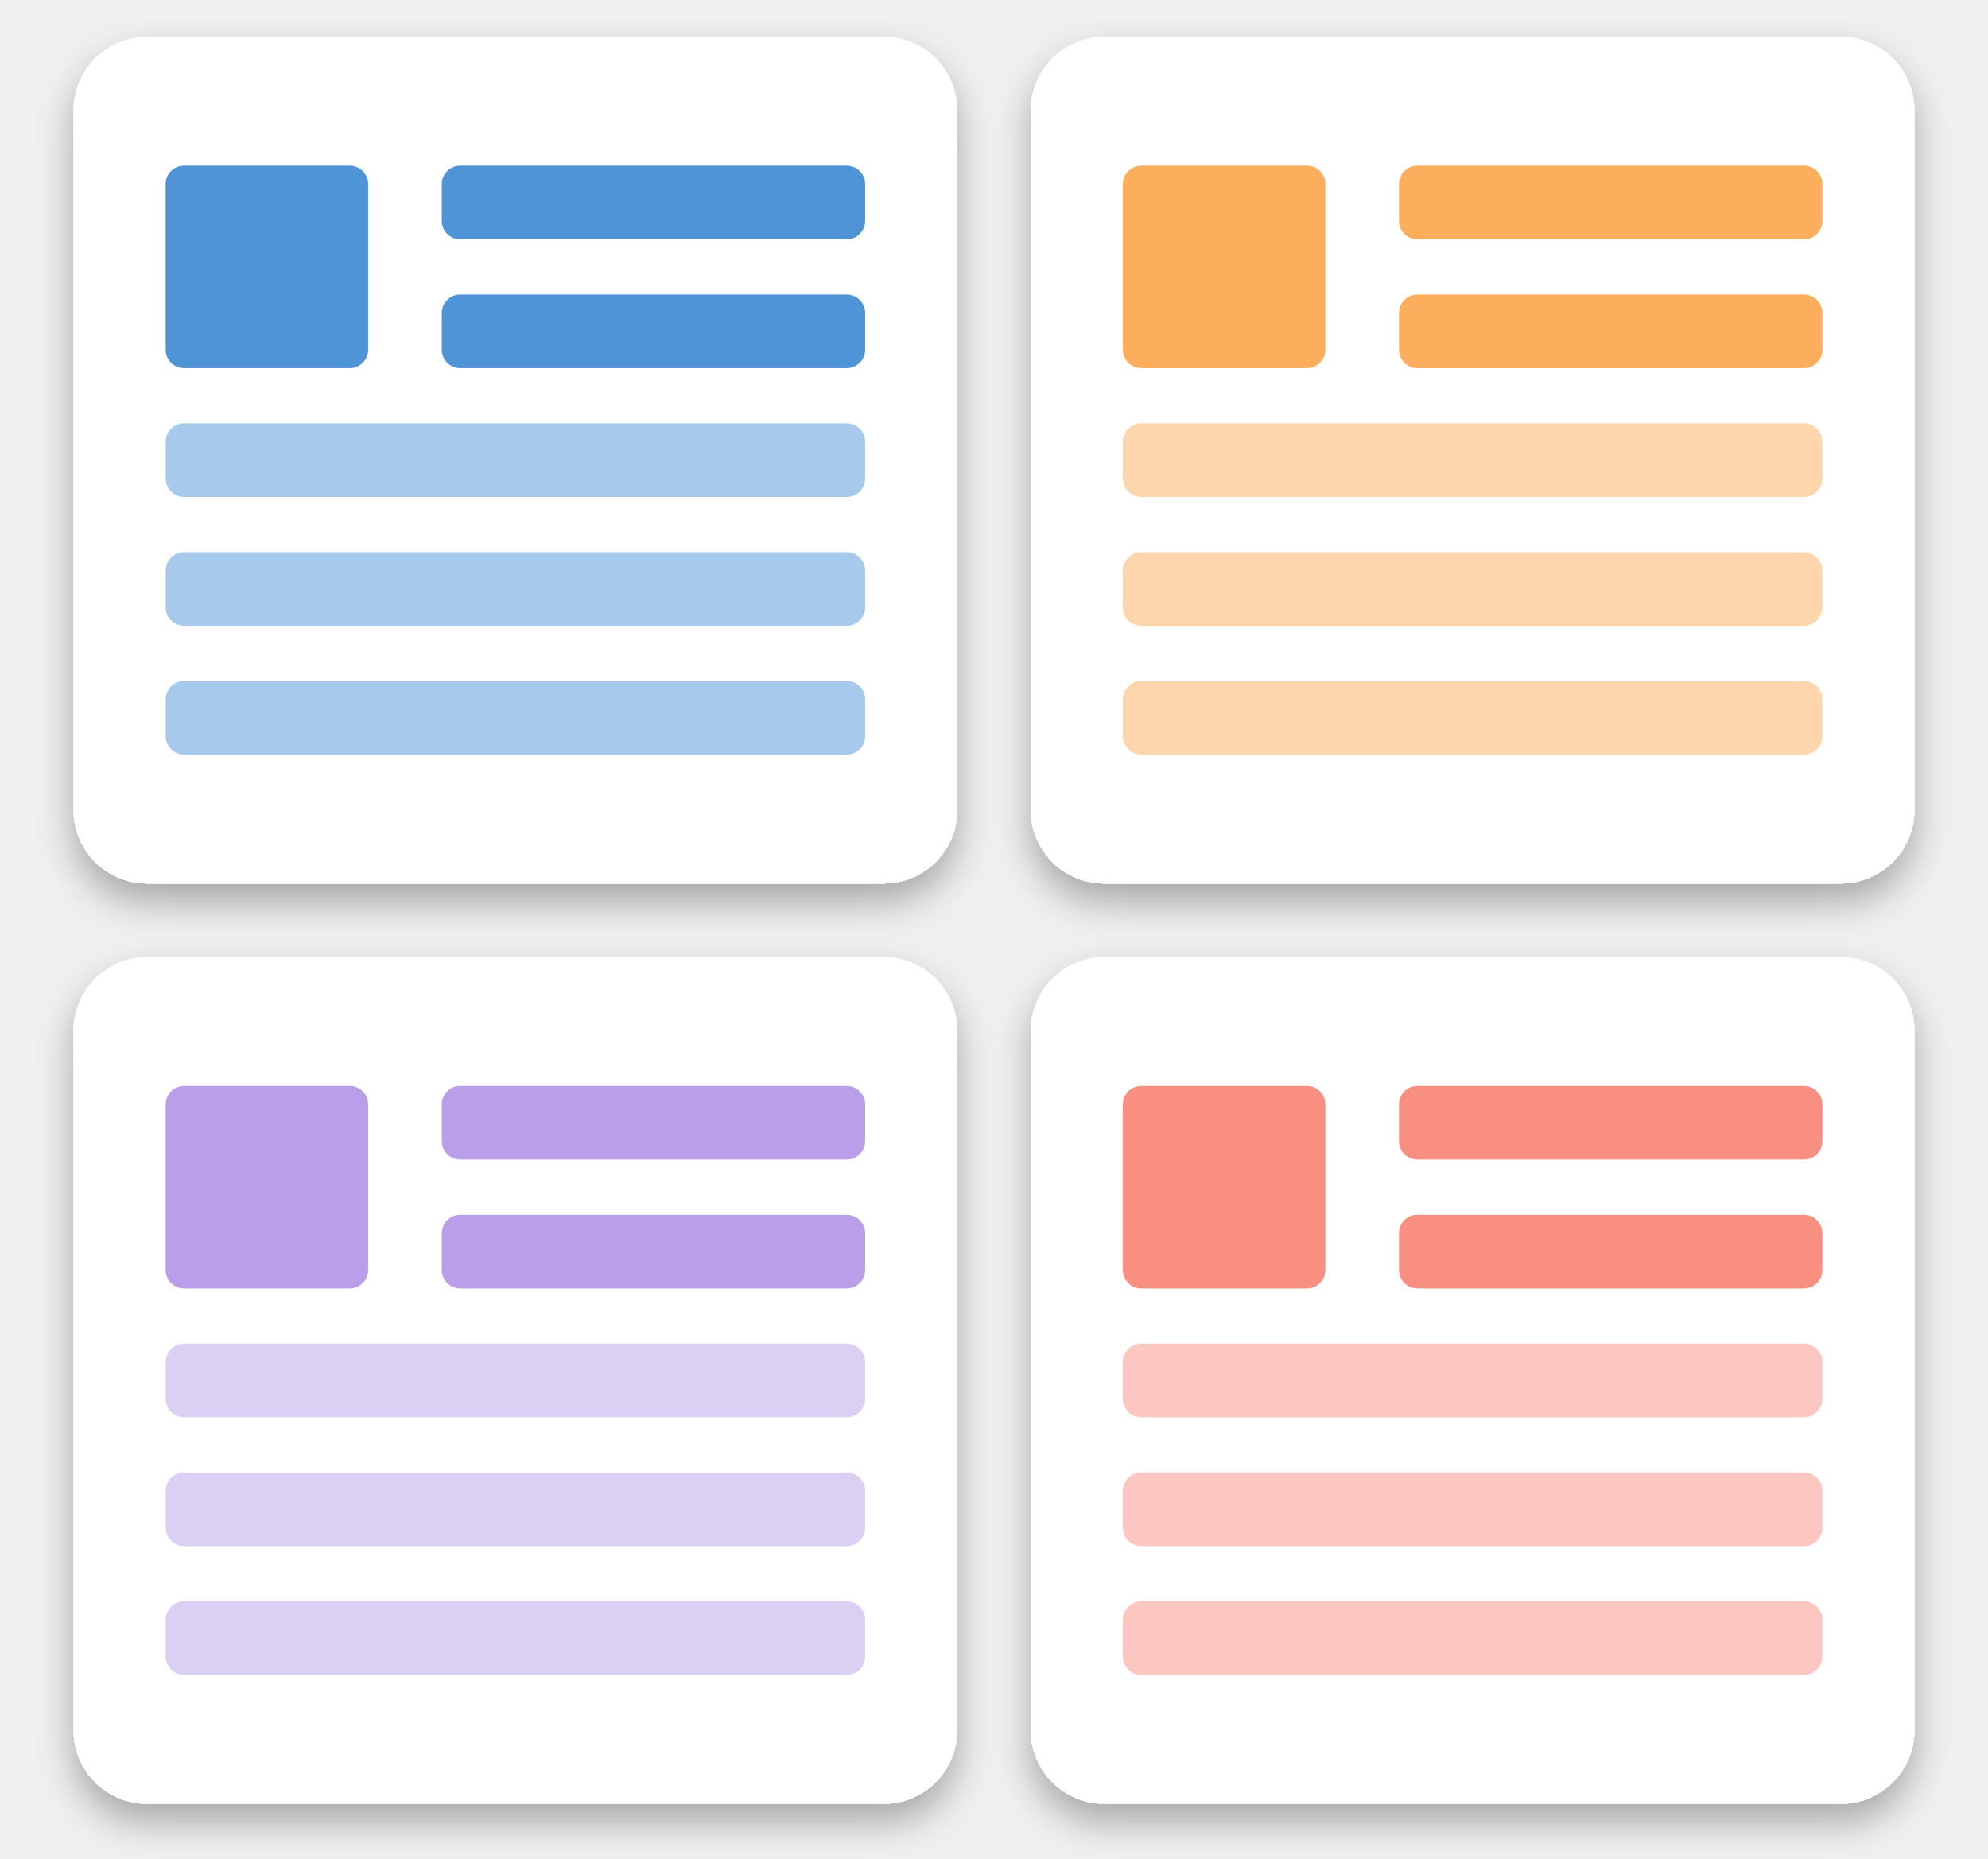
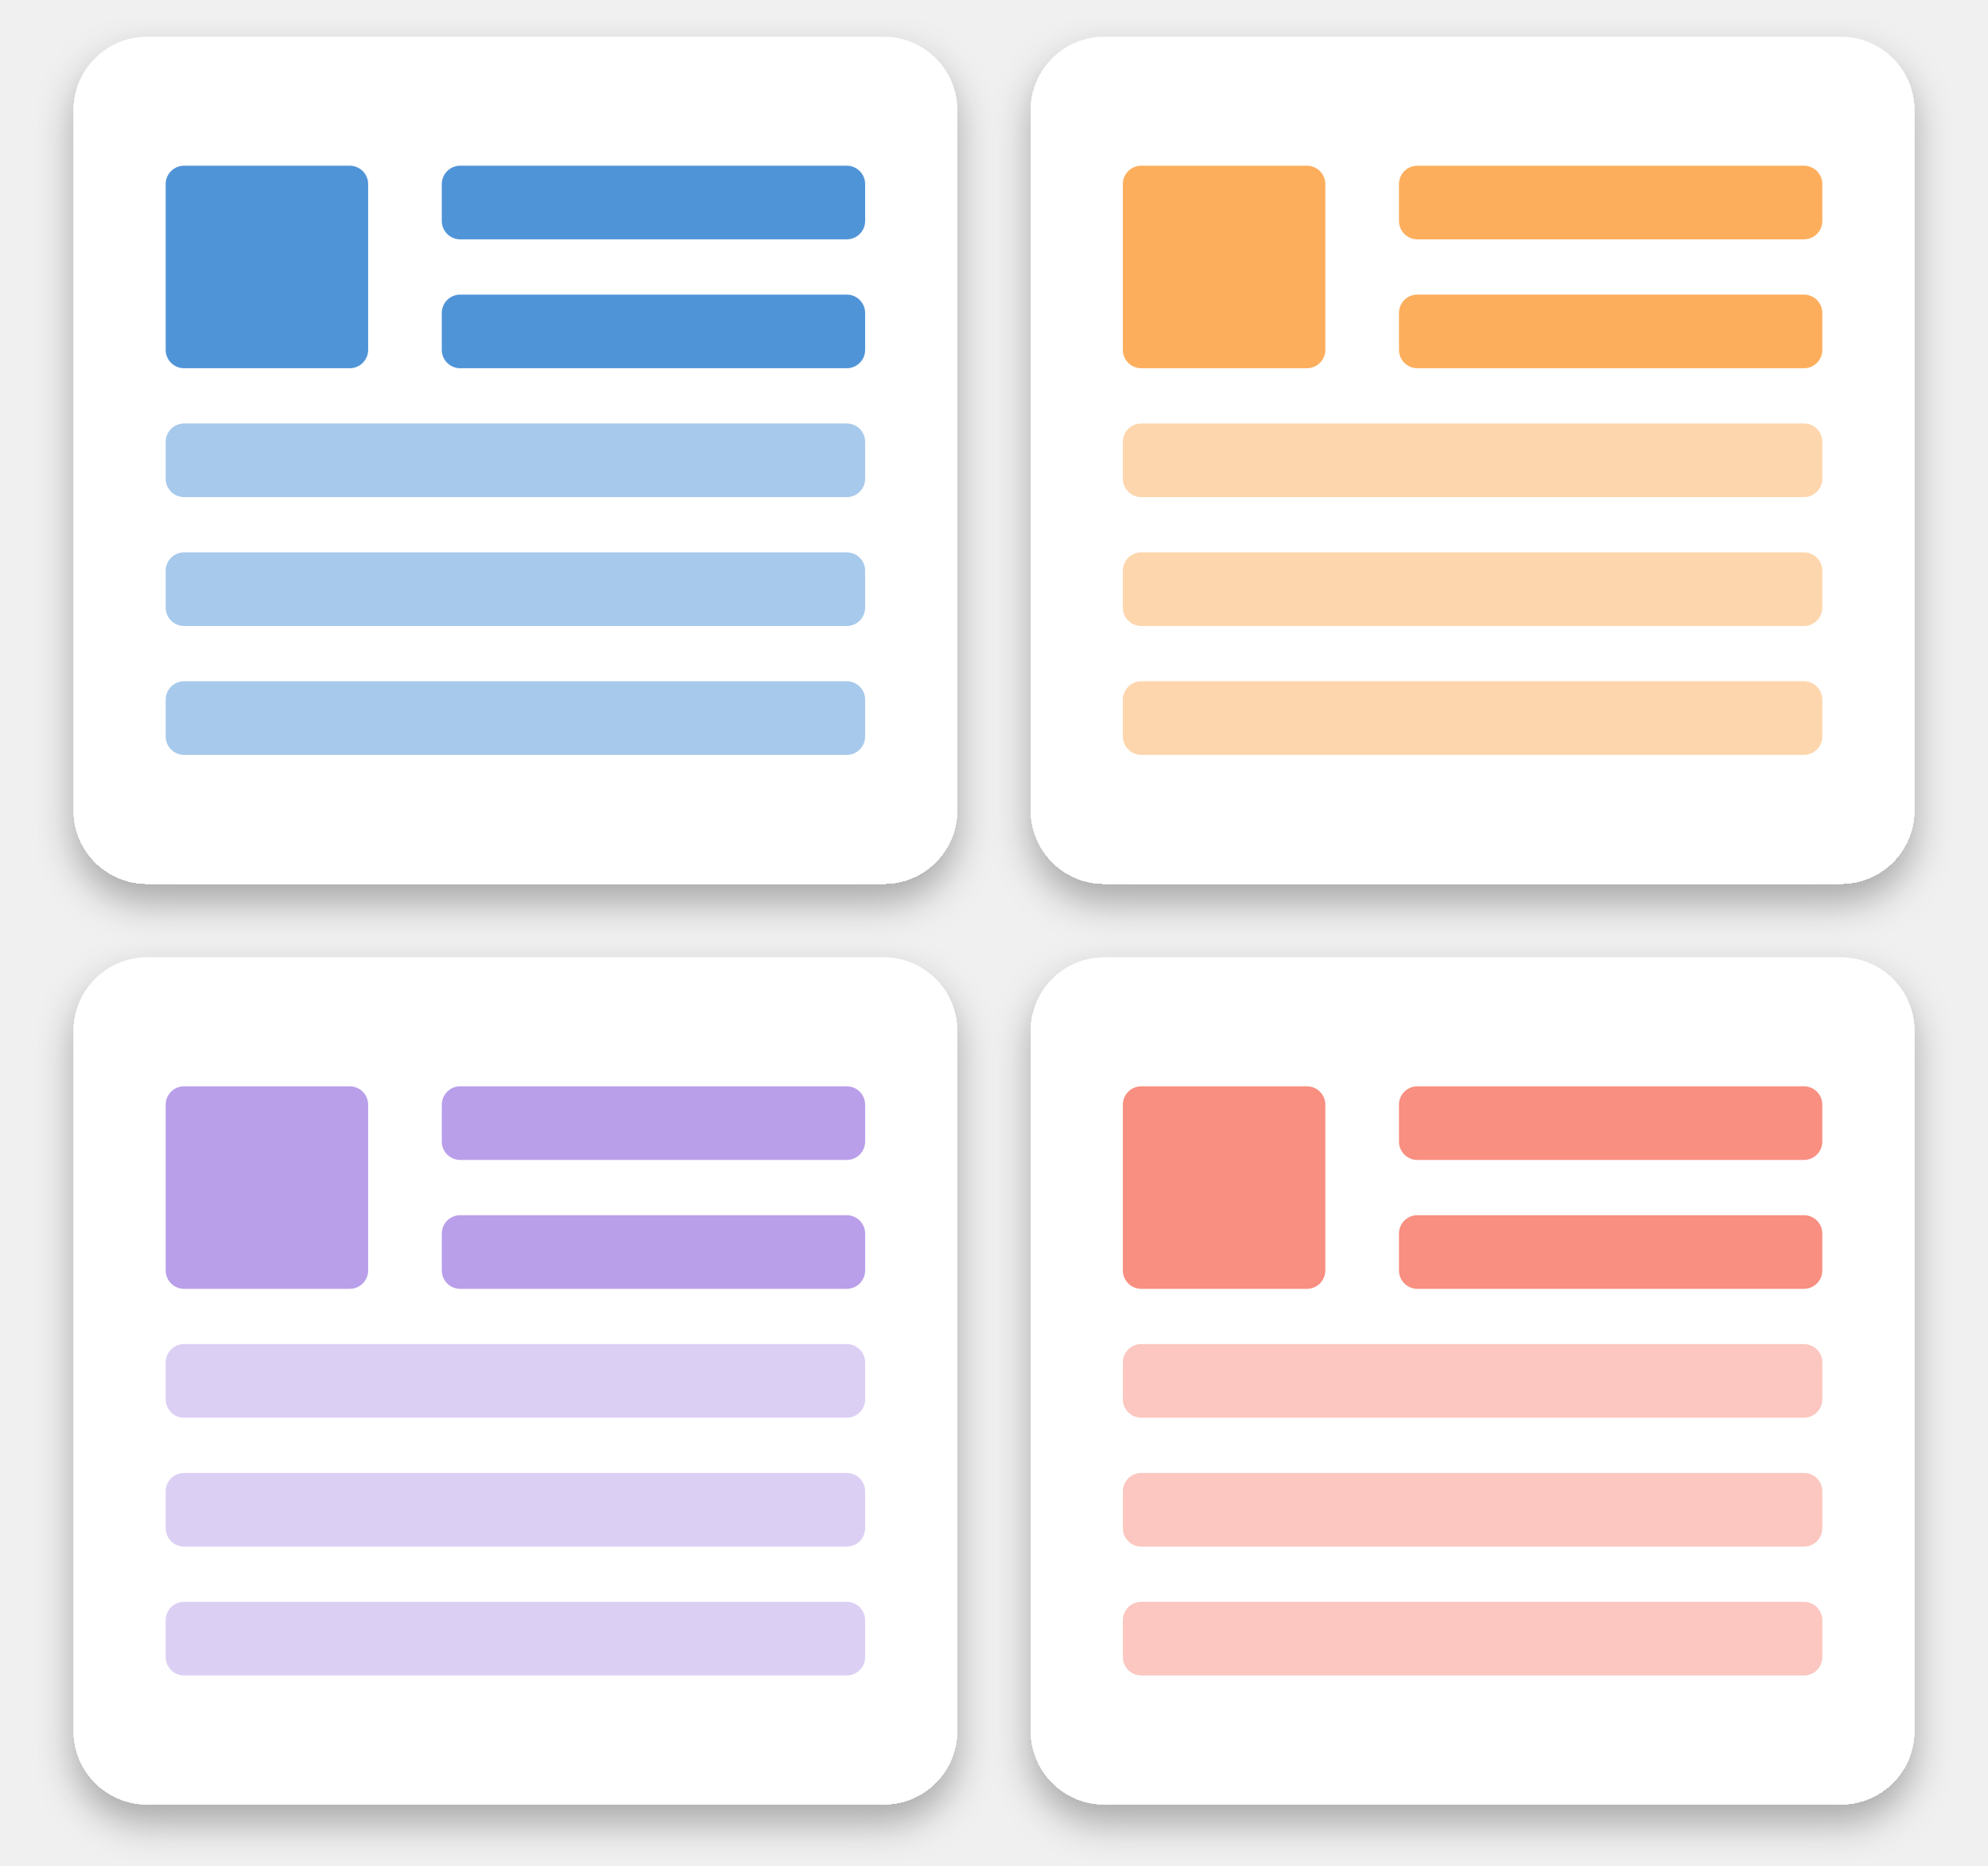
- <svg xmlns="http://www.w3.org/2000/svg" width="108" height="101" viewBox="0 0 108 101" fill="none">
-   <g filter="url(#filter0_d_5075_135714)">
-     <rect x="56" y="2" width="48" height="46" rx="4" fill="white" />
+ <svg xmlns="http://www.w3.org/2000/svg" width="81" height="76" viewBox="0 0 81 76" fill="none">
+   <g filter="url(#filter0_d_5203_9596)">
+     <rect x="42" y="1.5" width="36" height="34.5" rx="3" fill="white" />
  </g>
-   <rect opacity="0.5" x="61" y="37" width="38" height="4" rx="1" fill="#FDAE5C" />
-   <rect opacity="0.5" x="61" y="30" width="38" height="4" rx="1" fill="#FDAE5C" />
-   <rect opacity="0.5" x="61" y="23" width="38" height="4" rx="1" fill="#FDAE5C" />
-   <rect x="76" y="16" width="23" height="4" rx="1" fill="#FDAE5C" />
-   <rect x="76" y="9" width="23" height="4" rx="1" fill="#FDAE5C" />
-   <rect x="61" y="9" width="11" height="11" rx="1" fill="#FDAE5C" />
-   <g filter="url(#filter1_d_5075_135714)">
-     <rect x="4" y="2" width="48" height="46" rx="4" fill="white" />
+   <rect opacity="0.5" x="45.75" y="27.75" width="28.5" height="3" rx="0.75" fill="#FDAE5C" />
+   <rect opacity="0.5" x="45.75" y="22.5" width="28.5" height="3" rx="0.75" fill="#FDAE5C" />
+   <rect opacity="0.5" x="45.75" y="17.25" width="28.5" height="3" rx="0.75" fill="#FDAE5C" />
+   <rect x="57" y="12" width="17.25" height="3" rx="0.75" fill="#FDAE5C" />
+   <rect x="57" y="6.75" width="17.25" height="3" rx="0.75" fill="#FDAE5C" />
+   <rect x="45.75" y="6.75" width="8.25" height="8.25" rx="0.75" fill="#FDAE5C" />
+   <g filter="url(#filter1_d_5203_9596)">
+     <rect x="3" y="1.5" width="36" height="34.5" rx="3" fill="white" />
  </g>
-   <rect opacity="0.5" x="9" y="37" width="38" height="4" rx="1" fill="#5094D8" />
-   <rect opacity="0.5" x="9" y="30" width="38" height="4" rx="1" fill="#5094D8" />
-   <rect opacity="0.5" x="9" y="23" width="38" height="4" rx="1" fill="#5094D8" />
-   <rect x="24" y="16" width="23" height="4" rx="1" fill="#5094D8" />
-   <rect x="24" y="9" width="23" height="4" rx="1" fill="#5094D8" />
-   <rect x="9" y="9" width="11" height="11" rx="1" fill="#5094D8" />
-   <g filter="url(#filter2_d_5075_135714)">
-     <rect x="56" y="52" width="48" height="46" rx="4" fill="white" />
+   <rect opacity="0.5" x="6.75" y="27.75" width="28.5" height="3" rx="0.75" fill="#5094D8" />
+   <rect opacity="0.5" x="6.75" y="22.5" width="28.5" height="3" rx="0.75" fill="#5094D8" />
+   <rect opacity="0.5" x="6.75" y="17.25" width="28.5" height="3" rx="0.75" fill="#5094D8" />
+   <rect x="18" y="12" width="17.25" height="3" rx="0.75" fill="#5094D8" />
+   <rect x="18" y="6.75" width="17.25" height="3" rx="0.75" fill="#5094D8" />
+   <rect x="6.75" y="6.75" width="8.25" height="8.25" rx="0.75" fill="#5094D8" />
+   <g filter="url(#filter2_d_5203_9596)">
+     <rect x="42" y="39" width="36" height="34.5" rx="3" fill="white" />
  </g>
-   <rect opacity="0.5" x="61" y="87" width="38" height="4" rx="1" fill="#F88F81" />
-   <rect opacity="0.5" x="61" y="80" width="38" height="4" rx="1" fill="#F88F81" />
-   <rect opacity="0.5" x="61" y="73" width="38" height="4" rx="1" fill="#F88F81" />
-   <rect x="76" y="66" width="23" height="4" rx="1" fill="#F88F81" />
-   <rect x="76" y="59" width="23" height="4" rx="1" fill="#F88F81" />
-   <rect x="61" y="59" width="11" height="11" rx="1" fill="#F88F81" />
-   <g filter="url(#filter3_d_5075_135714)">
-     <rect x="4" y="52" width="48" height="46" rx="4" fill="white" />
+   <rect opacity="0.5" x="45.75" y="65.25" width="28.5" height="3" rx="0.75" fill="#F88F81" />
+   <rect opacity="0.5" x="45.75" y="60" width="28.5" height="3" rx="0.75" fill="#F88F81" />
+   <rect opacity="0.5" x="45.75" y="54.75" width="28.5" height="3" rx="0.75" fill="#F88F81" />
+   <rect x="57" y="49.5" width="17.25" height="3" rx="0.75" fill="#F88F81" />
+   <rect x="57" y="44.25" width="17.25" height="3" rx="0.75" fill="#F88F81" />
+   <rect x="45.75" y="44.25" width="8.25" height="8.25" rx="0.75" fill="#F88F81" />
+   <g filter="url(#filter3_d_5203_9596)">
+     <rect x="3" y="39" width="36" height="34.5" rx="3" fill="white" />
  </g>
-   <rect opacity="0.5" x="9" y="87" width="38" height="4" rx="1" fill="#B99FEA" />
-   <rect opacity="0.5" x="9" y="80" width="38" height="4" rx="1" fill="#B99FEA" />
-   <rect opacity="0.5" x="9" y="73" width="38" height="4" rx="1" fill="#B99FEA" />
-   <rect x="24" y="66" width="23" height="4" rx="1" fill="#B99FEA" />
-   <rect x="24" y="59" width="23" height="4" rx="1" fill="#B99FEA" />
-   <rect x="9" y="59" width="11" height="11" rx="1" fill="#B99FEA" />
+   <rect opacity="0.5" x="6.75" y="65.25" width="28.5" height="3" rx="0.75" fill="#B99FEA" />
+   <rect opacity="0.5" x="6.75" y="60" width="28.5" height="3" rx="0.75" fill="#B99FEA" />
+   <rect opacity="0.5" x="6.75" y="54.75" width="28.5" height="3" rx="0.75" fill="#B99FEA" />
+   <rect x="18" y="49.5" width="17.25" height="3" rx="0.75" fill="#B99FEA" />
+   <rect x="18" y="44.25" width="17.25" height="3" rx="0.75" fill="#B99FEA" />
+   <rect x="6.75" y="44.25" width="8.25" height="8.25" rx="0.75" fill="#B99FEA" />
  <defs>
-     <filter id="filter0_d_5075_135714" x="54" y="1" width="52" height="50" filterUnits="userSpaceOnUse" color-interpolation-filters="sRGB">
+     <filter id="filter0_d_5203_9596" x="40.5" y="0.75" width="39" height="37.5" filterUnits="userSpaceOnUse" color-interpolation-filters="sRGB">
      <feFlood flood-opacity="0" result="BackgroundImageFix" />
      <feColorMatrix in="SourceAlpha" type="matrix" values="0 0 0 0 0 0 0 0 0 0 0 0 0 0 0 0 0 0 127 0" result="hardAlpha" />
-       <feOffset dy="1" />
-       <feGaussianBlur stdDeviation="1" />
+       <feOffset dy="0.75" />
+       <feGaussianBlur stdDeviation="0.75" />
      <feComposite in2="hardAlpha" operator="out" />
      <feColorMatrix type="matrix" values="0 0 0 0 0 0 0 0 0 0 0 0 0 0 0 0 0 0 0.3 0" />
-       <feBlend mode="normal" in2="BackgroundImageFix" result="effect1_dropShadow_5075_135714" />
-       <feBlend mode="normal" in="SourceGraphic" in2="effect1_dropShadow_5075_135714" result="shape" />
+       <feBlend mode="normal" in2="BackgroundImageFix" result="effect1_dropShadow_5203_9596" />
+       <feBlend mode="normal" in="SourceGraphic" in2="effect1_dropShadow_5203_9596" result="shape" />
    </filter>
-     <filter id="filter1_d_5075_135714" x="2" y="1" width="52" height="50" filterUnits="userSpaceOnUse" color-interpolation-filters="sRGB">
+     <filter id="filter1_d_5203_9596" x="1.5" y="0.75" width="39" height="37.5" filterUnits="userSpaceOnUse" color-interpolation-filters="sRGB">
      <feFlood flood-opacity="0" result="BackgroundImageFix" />
      <feColorMatrix in="SourceAlpha" type="matrix" values="0 0 0 0 0 0 0 0 0 0 0 0 0 0 0 0 0 0 127 0" result="hardAlpha" />
-       <feOffset dy="1" />
-       <feGaussianBlur stdDeviation="1" />
+       <feOffset dy="0.75" />
+       <feGaussianBlur stdDeviation="0.75" />
      <feComposite in2="hardAlpha" operator="out" />
      <feColorMatrix type="matrix" values="0 0 0 0 0 0 0 0 0 0 0 0 0 0 0 0 0 0 0.3 0" />
-       <feBlend mode="normal" in2="BackgroundImageFix" result="effect1_dropShadow_5075_135714" />
-       <feBlend mode="normal" in="SourceGraphic" in2="effect1_dropShadow_5075_135714" result="shape" />
+       <feBlend mode="normal" in2="BackgroundImageFix" result="effect1_dropShadow_5203_9596" />
+       <feBlend mode="normal" in="SourceGraphic" in2="effect1_dropShadow_5203_9596" result="shape" />
    </filter>
-     <filter id="filter2_d_5075_135714" x="54" y="51" width="52" height="50" filterUnits="userSpaceOnUse" color-interpolation-filters="sRGB">
+     <filter id="filter2_d_5203_9596" x="40.5" y="38.25" width="39" height="37.5" filterUnits="userSpaceOnUse" color-interpolation-filters="sRGB">
      <feFlood flood-opacity="0" result="BackgroundImageFix" />
      <feColorMatrix in="SourceAlpha" type="matrix" values="0 0 0 0 0 0 0 0 0 0 0 0 0 0 0 0 0 0 127 0" result="hardAlpha" />
-       <feOffset dy="1" />
-       <feGaussianBlur stdDeviation="1" />
+       <feOffset dy="0.75" />
+       <feGaussianBlur stdDeviation="0.75" />
      <feComposite in2="hardAlpha" operator="out" />
      <feColorMatrix type="matrix" values="0 0 0 0 0 0 0 0 0 0 0 0 0 0 0 0 0 0 0.3 0" />
-       <feBlend mode="normal" in2="BackgroundImageFix" result="effect1_dropShadow_5075_135714" />
-       <feBlend mode="normal" in="SourceGraphic" in2="effect1_dropShadow_5075_135714" result="shape" />
+       <feBlend mode="normal" in2="BackgroundImageFix" result="effect1_dropShadow_5203_9596" />
+       <feBlend mode="normal" in="SourceGraphic" in2="effect1_dropShadow_5203_9596" result="shape" />
    </filter>
-     <filter id="filter3_d_5075_135714" x="2" y="51" width="52" height="50" filterUnits="userSpaceOnUse" color-interpolation-filters="sRGB">
+     <filter id="filter3_d_5203_9596" x="1.5" y="38.25" width="39" height="37.5" filterUnits="userSpaceOnUse" color-interpolation-filters="sRGB">
      <feFlood flood-opacity="0" result="BackgroundImageFix" />
      <feColorMatrix in="SourceAlpha" type="matrix" values="0 0 0 0 0 0 0 0 0 0 0 0 0 0 0 0 0 0 127 0" result="hardAlpha" />
-       <feOffset dy="1" />
-       <feGaussianBlur stdDeviation="1" />
+       <feOffset dy="0.75" />
+       <feGaussianBlur stdDeviation="0.75" />
      <feComposite in2="hardAlpha" operator="out" />
      <feColorMatrix type="matrix" values="0 0 0 0 0 0 0 0 0 0 0 0 0 0 0 0 0 0 0.3 0" />
-       <feBlend mode="normal" in2="BackgroundImageFix" result="effect1_dropShadow_5075_135714" />
-       <feBlend mode="normal" in="SourceGraphic" in2="effect1_dropShadow_5075_135714" result="shape" />
+       <feBlend mode="normal" in2="BackgroundImageFix" result="effect1_dropShadow_5203_9596" />
+       <feBlend mode="normal" in="SourceGraphic" in2="effect1_dropShadow_5203_9596" result="shape" />
    </filter>
  </defs>
</svg>
